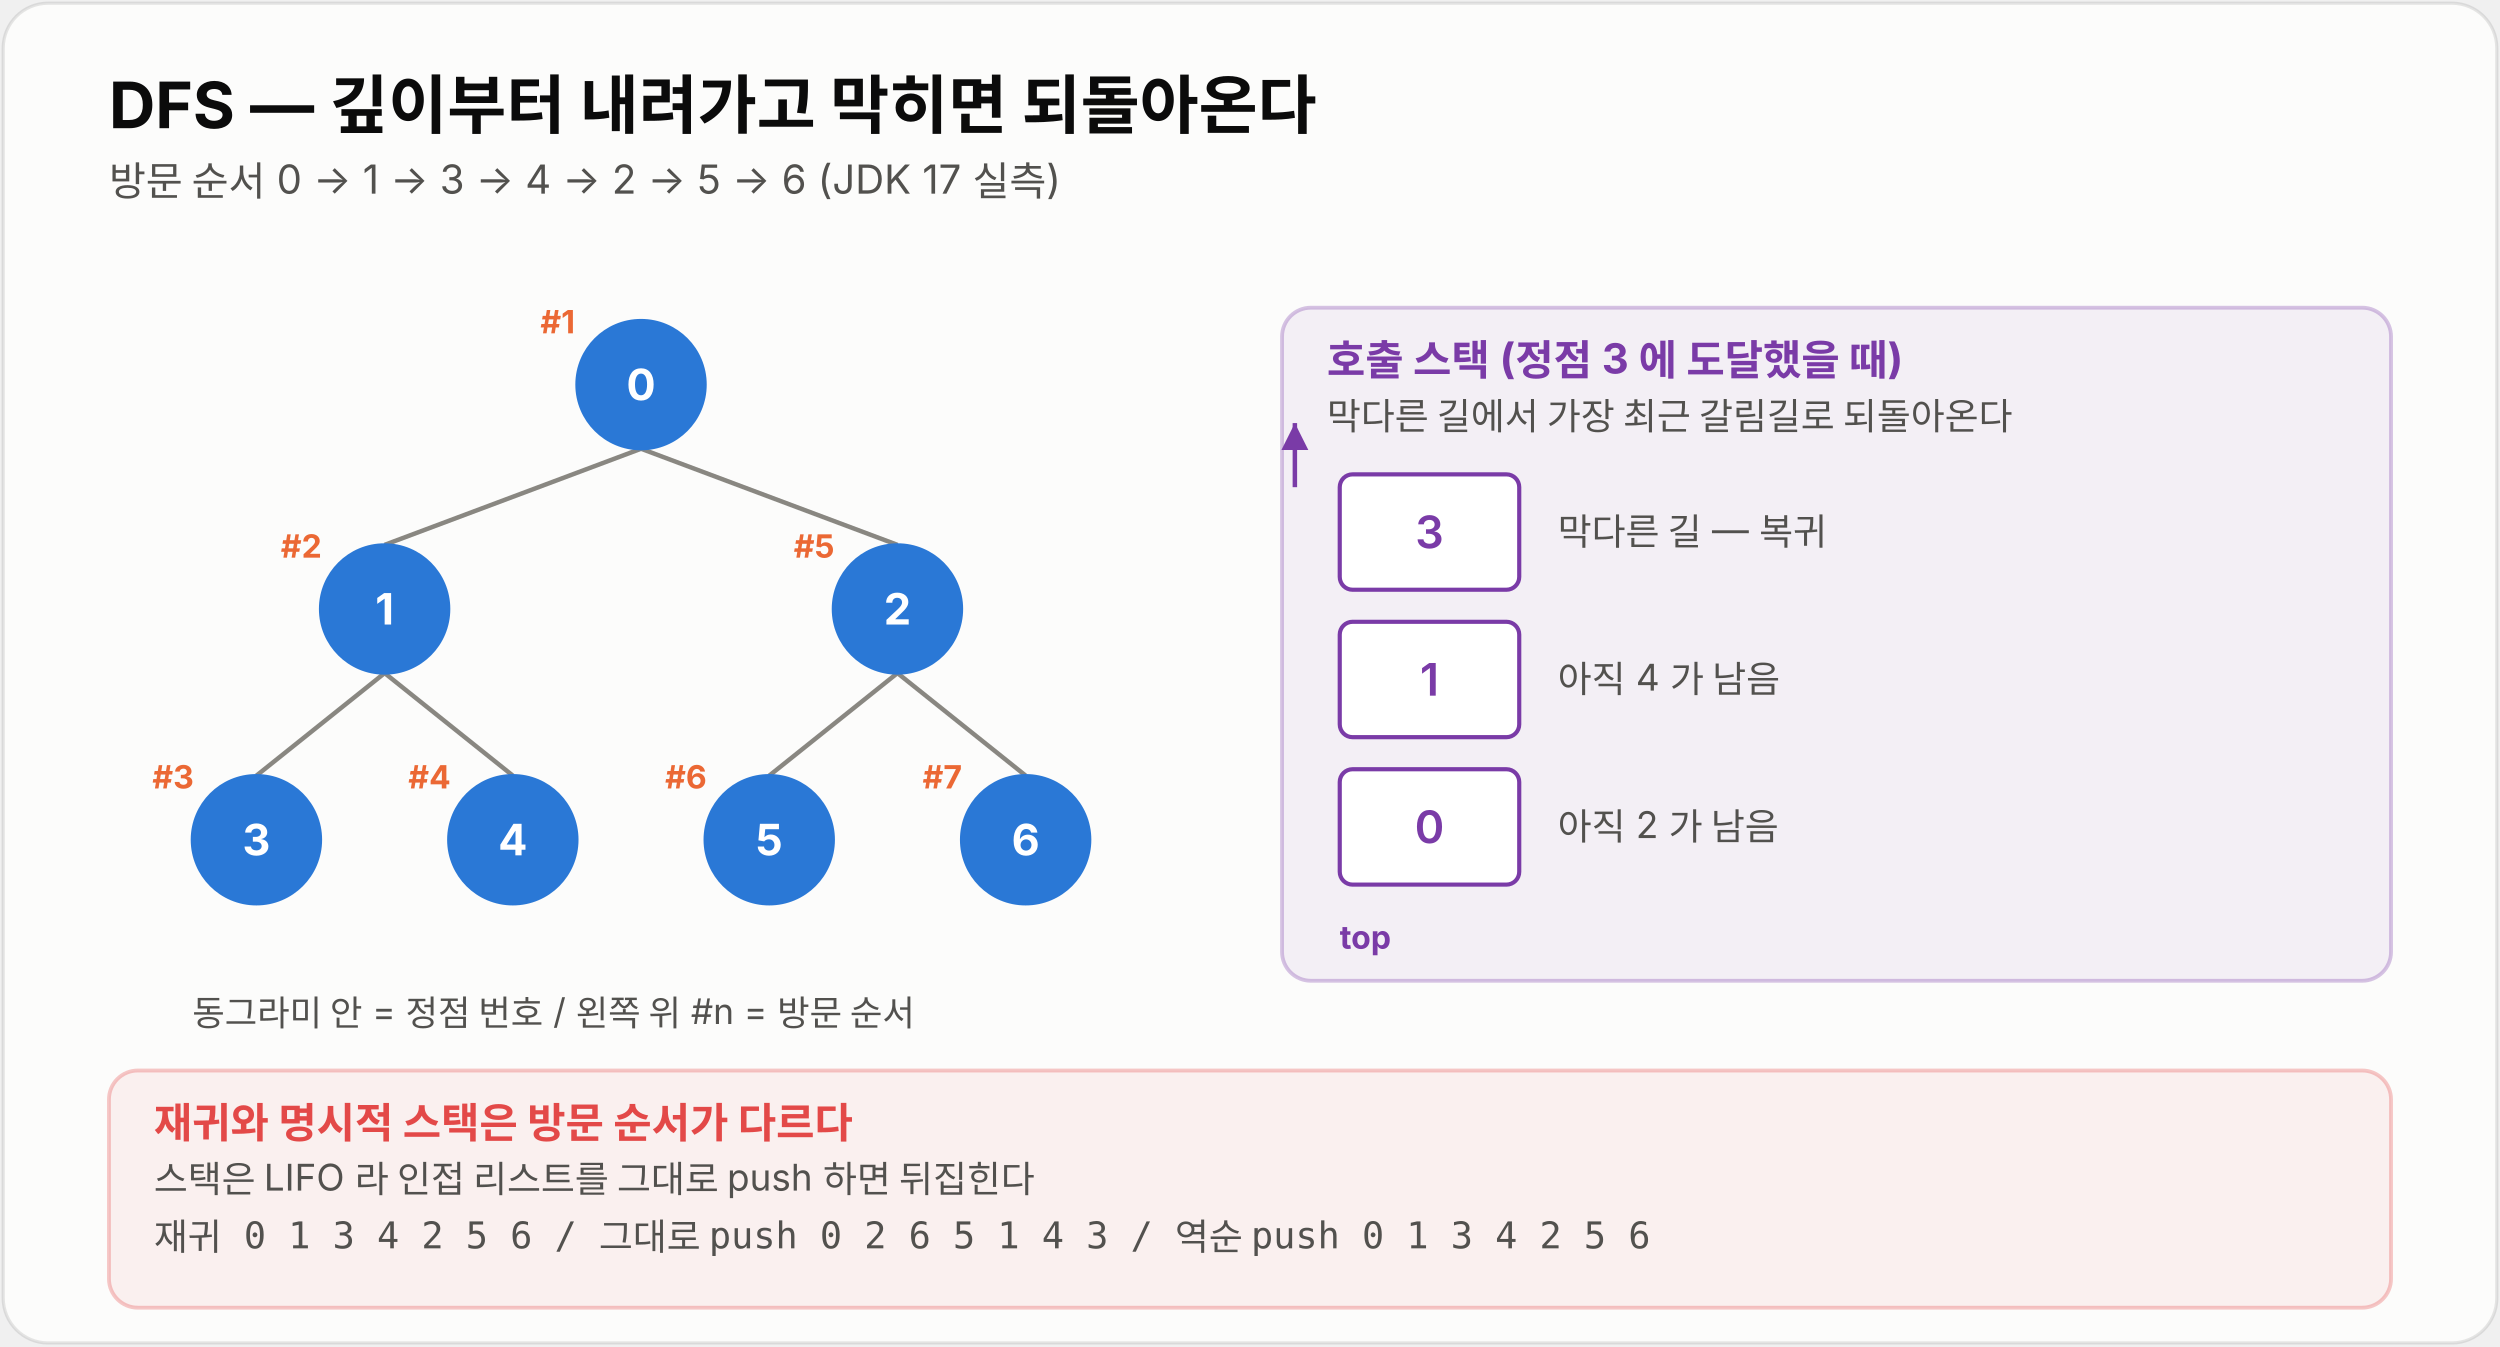
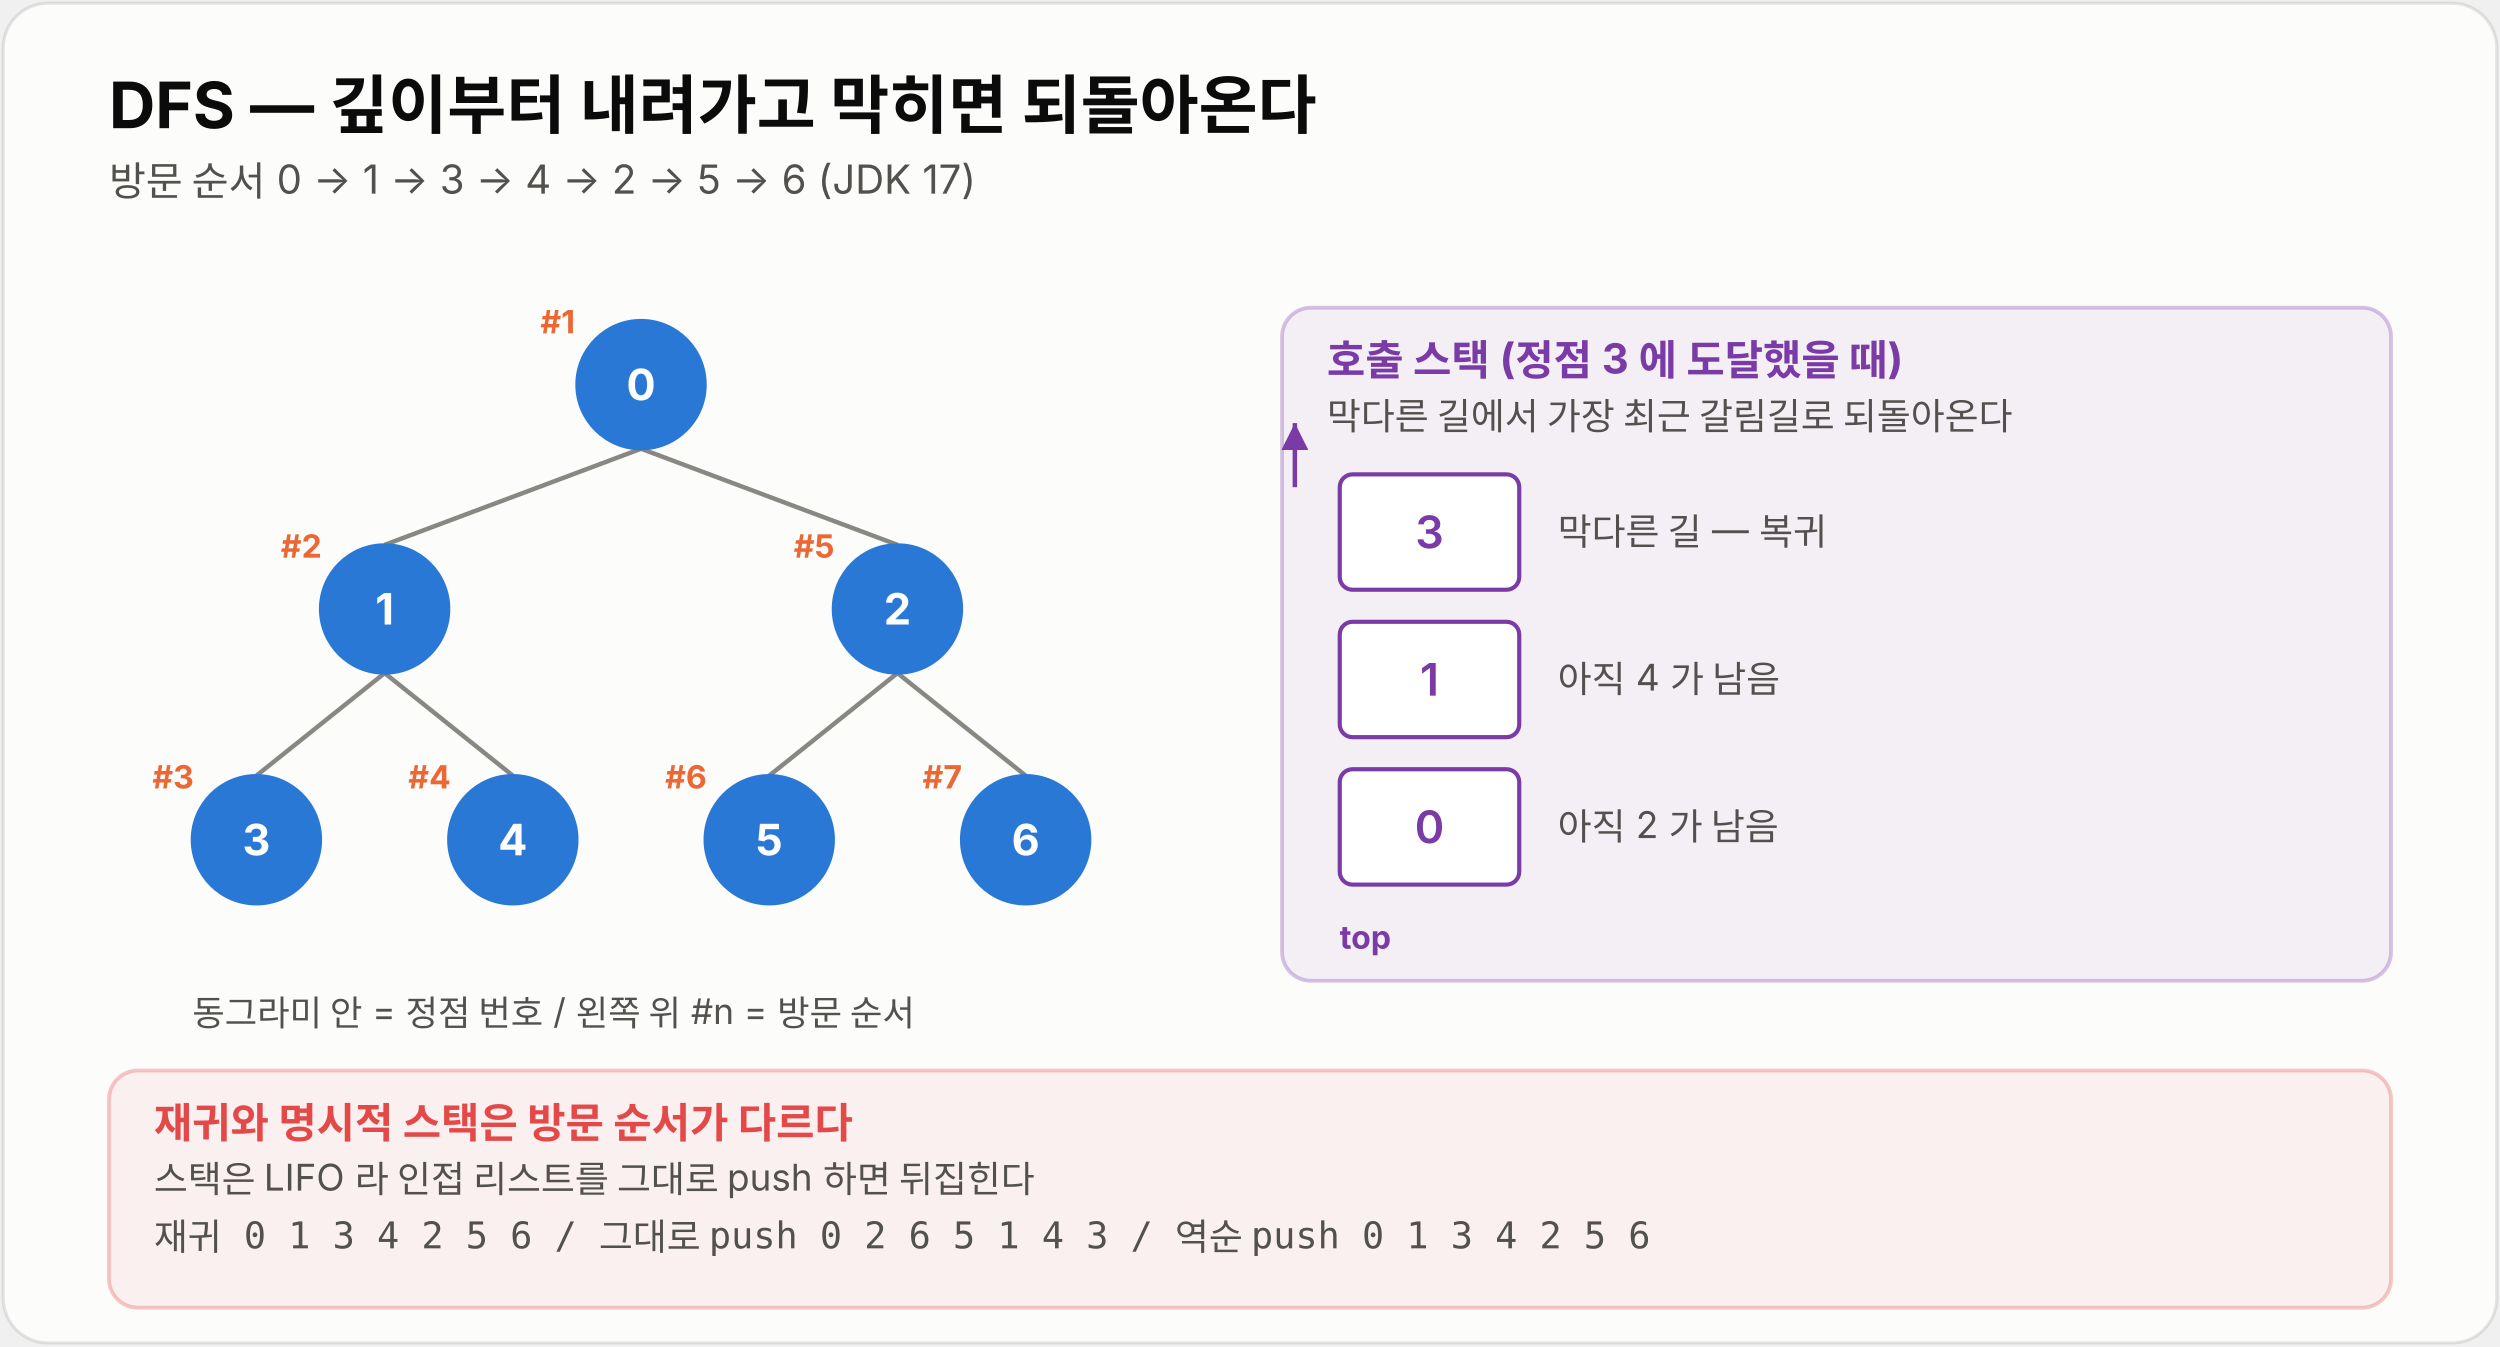
<svg xmlns="http://www.w3.org/2000/svg" viewBox="0 0 780 420" width="780" height="420" font-family="system-ui, -apple-system, 'Segoe UI', 'Malgun Gothic', sans-serif">
  <rect x="1" y="1" width="778" height="418" rx="14" fill="#fcfcfb" stroke="rgba(11,11,11,0.10)" />
  <defs>
    <marker id="ah" markerWidth="9" markerHeight="9" refX="6" refY="3" orient="auto">
      <path d="M0,0 L6,3 L0,6 Z" fill="#898781" />
    </marker>
    <marker id="ahb" markerWidth="9" markerHeight="9" refX="6" refY="3" orient="auto">
      <path d="M0,0 L6,3 L0,6 Z" fill="#2a78d6" />
    </marker>
    <marker id="ahr" markerWidth="9" markerHeight="9" refX="6" refY="3" orient="auto">
      <path d="M0,0 L6,3 L0,6 Z" fill="#e34948" />
    </marker>
    <marker id="aho" markerWidth="9" markerHeight="9" refX="6" refY="3" orient="auto">
      <path d="M0,0 L6,3 L0,6 Z" fill="#eb6834" />
    </marker>
    <marker id="ahg" markerWidth="9" markerHeight="9" refX="6" refY="3" orient="auto">
      <path d="M0,0 L6,3 L0,6 Z" fill="#008300" />
    </marker>
    <marker id="ahp" markerWidth="9" markerHeight="9" refX="6" refY="3" orient="auto">
      <path d="M0,0 L6,3 L0,6 Z" fill="#7a3ba7" />
    </marker>
  </defs>
  <text x="34" y="40" font-size="20" font-weight="700" fill="#0b0b0b">DFS — 깊이부터 내려가고 막히면 되돌아온다</text>
-   <text x="34" y="61" font-size="12.5" fill="#52514e">방문 순서 0 → 1 → 3 → 4 → 2 → 5 → 6 (JDK 17 실측)</text>
+   <text x="34" y="61" font-size="12.5" fill="#52514e">방문 순서 0 → 1 → 3 → 4 → 2 → 5 → 6 (JDK 17)</text>
  <line x1="200" y1="140" x2="120" y2="170" stroke="#898781" stroke-width="1.4" />
  <line x1="200" y1="140" x2="280" y2="170" stroke="#898781" stroke-width="1.4" />
  <line x1="120" y1="210" x2="80" y2="242" stroke="#898781" stroke-width="1.4" />
  <line x1="120" y1="210" x2="160" y2="242" stroke="#898781" stroke-width="1.4" />
  <line x1="280" y1="210" x2="240" y2="242" stroke="#898781" stroke-width="1.4" />
  <line x1="280" y1="210" x2="320" y2="242" stroke="#898781" stroke-width="1.4" />
  <circle cx="200" cy="120" r="20" fill="#2a78d6" stroke="#2a78d6" />
  <text x="200" y="124.86" font-size="13.5" fill="#ffffff" font-weight="700" text-anchor="middle">0</text>
  <text x="174" y="104" font-size="10" fill="#eb6834" font-weight="700" text-anchor="middle">#1</text>
  <circle cx="120" cy="190" r="20" fill="#2a78d6" stroke="#2a78d6" />
  <text x="120" y="194.86" font-size="13.5" fill="#ffffff" font-weight="700" text-anchor="middle">1</text>
  <text x="94" y="174" font-size="10" fill="#eb6834" font-weight="700" text-anchor="middle">#2</text>
  <circle cx="280" cy="190" r="20" fill="#2a78d6" stroke="#2a78d6" />
  <text x="280" y="194.86" font-size="13.5" fill="#ffffff" font-weight="700" text-anchor="middle">2</text>
  <text x="254" y="174" font-size="10" fill="#eb6834" font-weight="700" text-anchor="middle">#5</text>
  <circle cx="80" cy="262" r="20" fill="#2a78d6" stroke="#2a78d6" />
  <text x="80" y="266.86" font-size="13.5" fill="#ffffff" font-weight="700" text-anchor="middle">3</text>
  <text x="54" y="246" font-size="10" fill="#eb6834" font-weight="700" text-anchor="middle">#3</text>
  <circle cx="160" cy="262" r="20" fill="#2a78d6" stroke="#2a78d6" />
  <text x="160" y="266.86" font-size="13.5" fill="#ffffff" font-weight="700" text-anchor="middle">4</text>
  <text x="134" y="246" font-size="10" fill="#eb6834" font-weight="700" text-anchor="middle">#4</text>
  <circle cx="240" cy="262" r="20" fill="#2a78d6" stroke="#2a78d6" />
  <text x="240" y="266.86" font-size="13.5" fill="#ffffff" font-weight="700" text-anchor="middle">5</text>
  <text x="214" y="246" font-size="10" fill="#eb6834" font-weight="700" text-anchor="middle">#6</text>
  <circle cx="320" cy="262" r="20" fill="#2a78d6" stroke="#2a78d6" />
  <text x="320" y="266.86" font-size="13.5" fill="#ffffff" font-weight="700" text-anchor="middle">6</text>
  <text x="294" y="246" font-size="10" fill="#eb6834" font-weight="700" text-anchor="middle">#7</text>
  <text x="60" y="320" font-size="11" fill="#52514e" font-weight="400" text-anchor="start">동그라미 안 = 정점 번호   /   왼쪽 위 #n = 방문 순서</text>
  <rect x="400" y="96" width="346" height="210" rx="9" fill="#7a3ba7" fill-opacity="0.07" stroke="#7a3ba7" stroke-opacity="0.30" stroke-width="1.2" />
  <text x="414" y="117" font-size="13" fill="#7a3ba7" font-weight="700" text-anchor="start">호출 스택 (정점 3 에 도달했을 때)</text>
  <text x="414" y="134" font-size="11.5" fill="#52514e" font-weight="400" text-anchor="start">막다른 길에서 가장 최근 갈림길로 되돌아온다</text>
  <rect x="418" y="148" width="56" height="36" rx="4" fill="#ffffff" stroke="#7a3ba7" stroke-width="1.3" />
  <text x="446.0" y="171.04" font-size="14" fill="#7a3ba7" font-weight="600" text-anchor="middle">3</text>
  <text x="486" y="170" font-size="11.5" fill="#52514e" font-weight="400" text-anchor="start">막다른 길 — 복귀</text>
  <rect x="418" y="194" width="56" height="36" rx="4" fill="#ffffff" stroke="#7a3ba7" stroke-width="1.3" />
  <text x="446.0" y="217.04" font-size="14" fill="#7a3ba7" font-weight="600" text-anchor="middle">1</text>
  <text x="486" y="216" font-size="11.5" fill="#52514e" font-weight="400" text-anchor="start">아직 4 가 남음</text>
  <rect x="418" y="240" width="56" height="36" rx="4" fill="#ffffff" stroke="#7a3ba7" stroke-width="1.3" />
  <text x="446.0" y="263.04" font-size="14" fill="#7a3ba7" font-weight="600" text-anchor="middle">0</text>
  <text x="486" y="262" font-size="11.5" fill="#52514e" font-weight="400" text-anchor="start">아직 2 가 남음</text>
  <text x="418" y="296" font-size="10" fill="#7a3ba7" font-weight="700" text-anchor="start">top</text>
  <line x1="404" y1="152" x2="404" y2="132" stroke="#7a3ba7" stroke-width="1.4" marker-end="url(#ahp)" />
  <rect x="34" y="334" width="712" height="74" rx="9" fill="#e34948" fill-opacity="0.07" stroke="#e34948" stroke-opacity="0.30" stroke-width="1.2" />
  <text x="48" y="355" font-size="13" fill="#e34948" font-weight="700" text-anchor="start">재귀와 명시적 스택은 방문 순서가 다르다</text>
  <text x="48" y="372" font-size="11.5" fill="#52514e" font-weight="400" text-anchor="start">스택은 LIFO 라 인접 리스트를 그대로 push 하면 뒤집힌다</text>
  <text x="48" y="390" font-size="11.5" fill="#52514e" font-weight="400" text-anchor="start" font-family="ui-monospace, Consolas, monospace">재귀 0 1 3 4 2 5 6   /   그대로 push 0 2 6 5 1 4 3   /   역순 push 0 1 3 4 2 5 6</text>
</svg>
